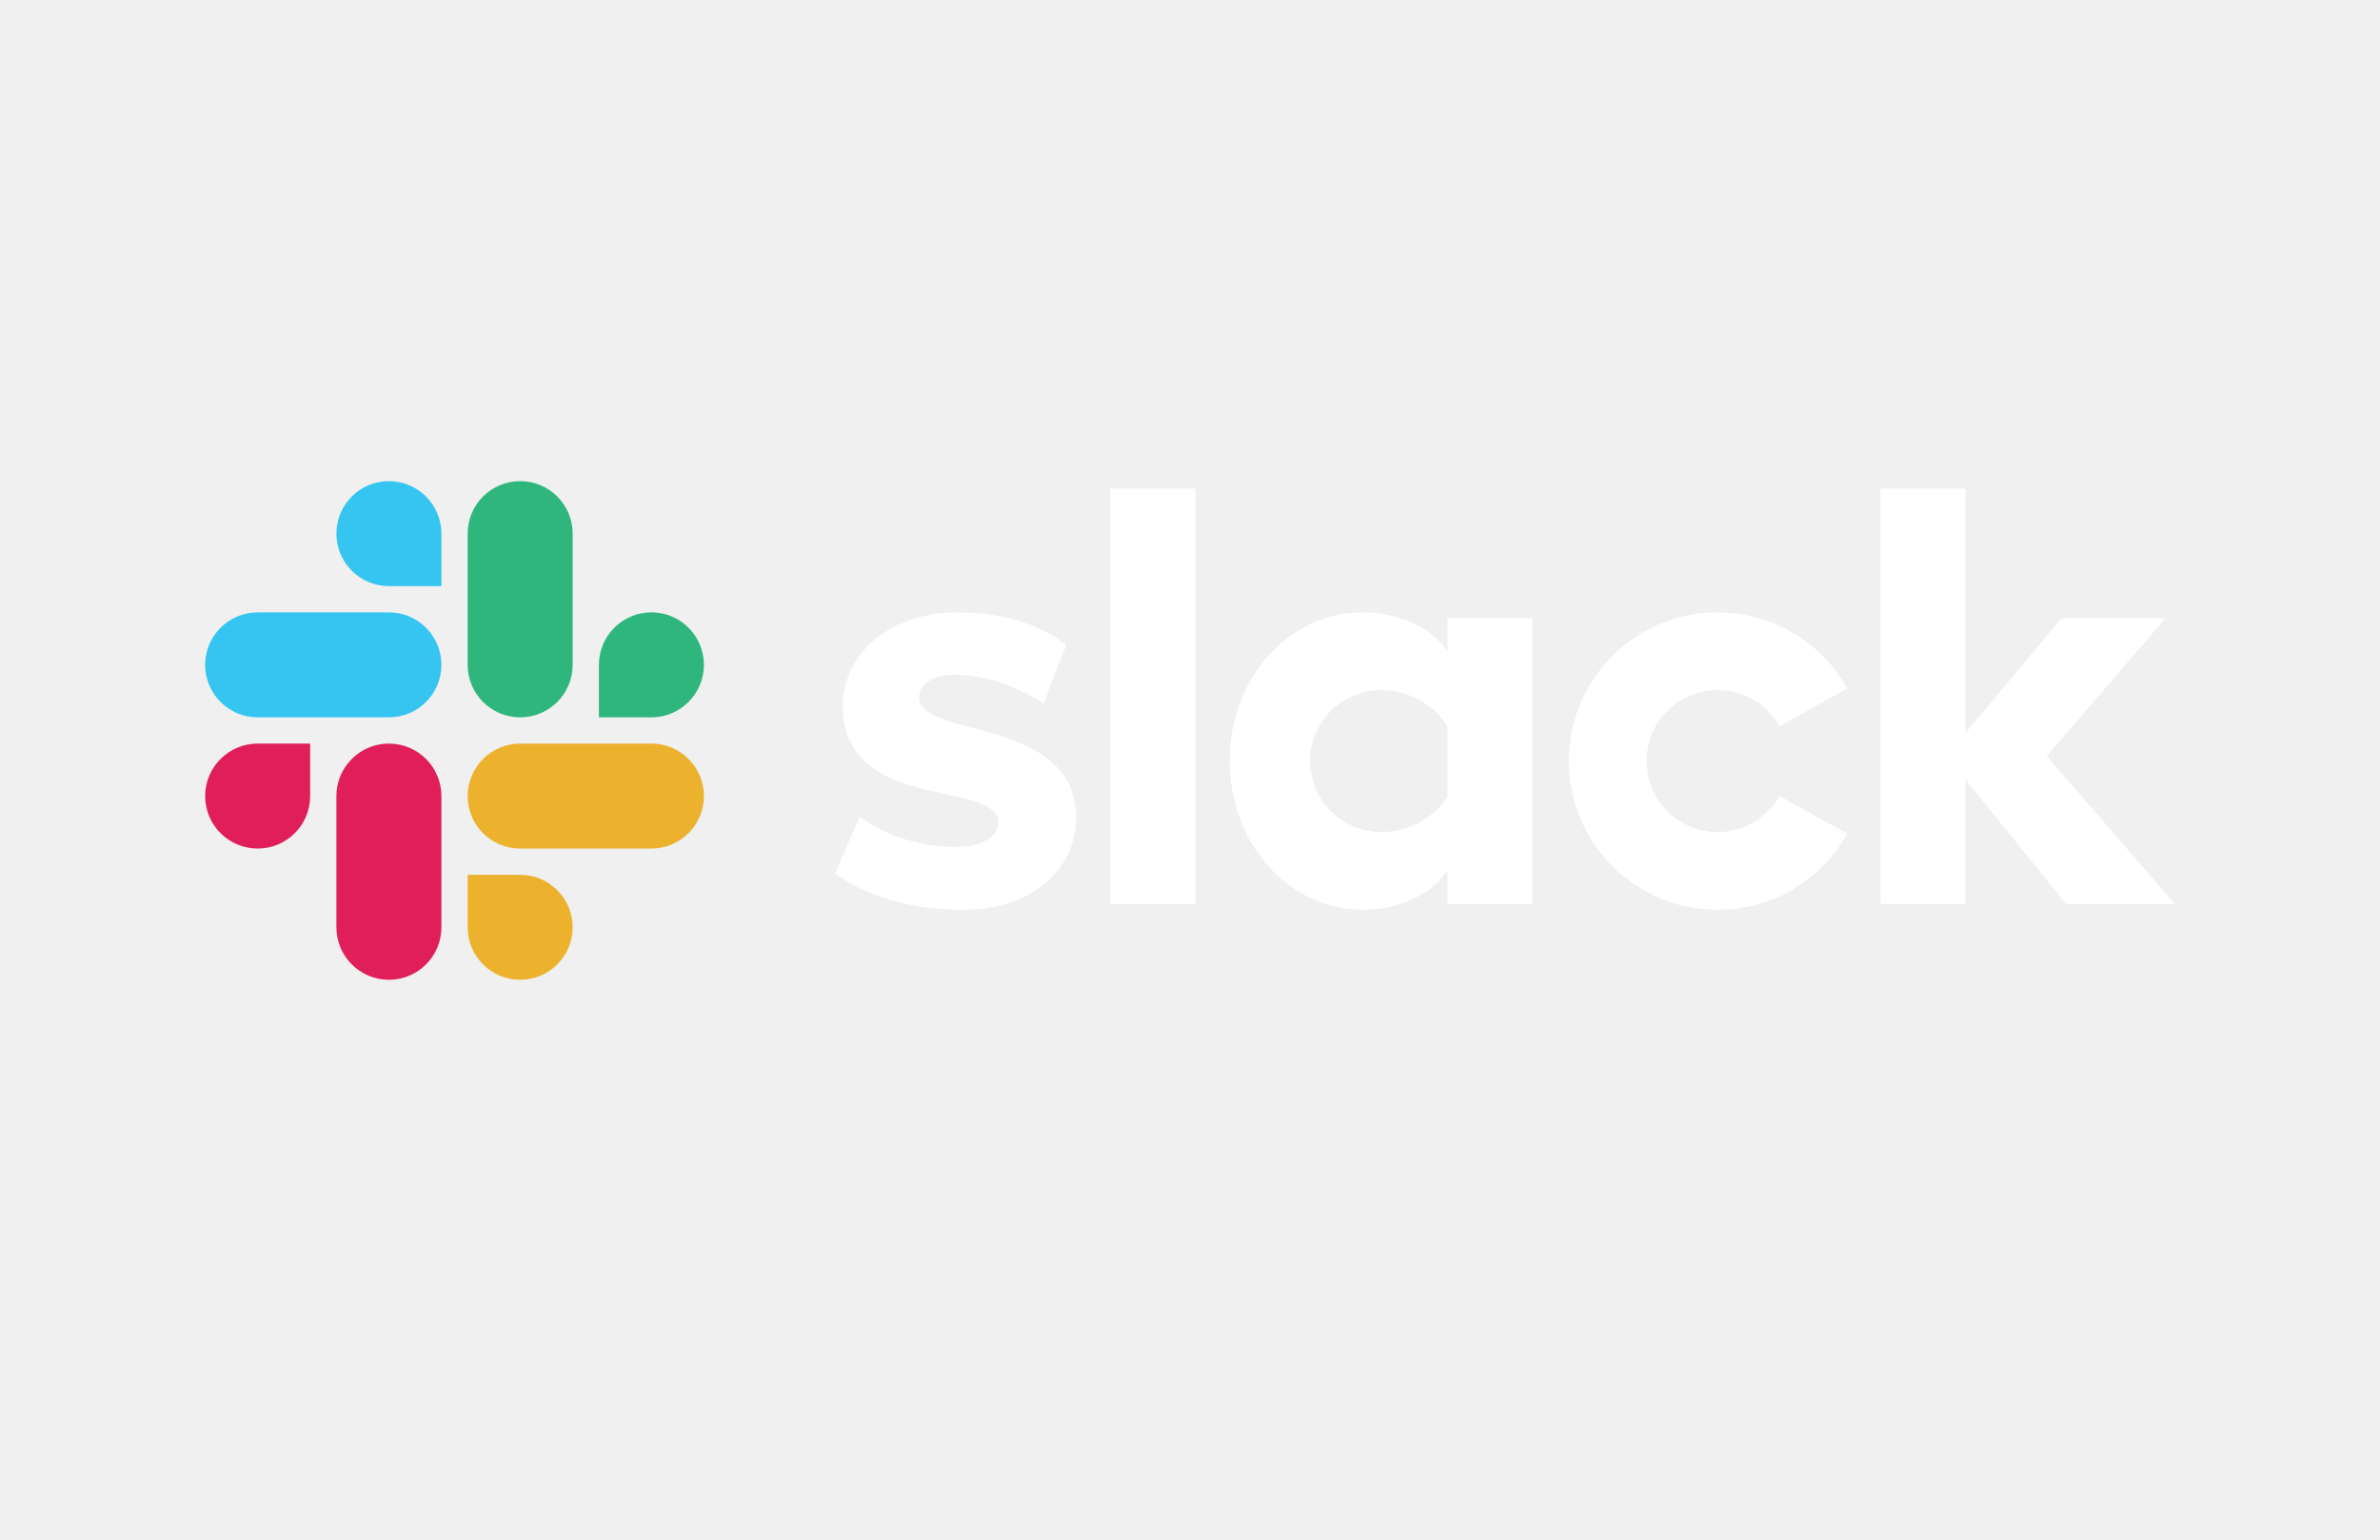
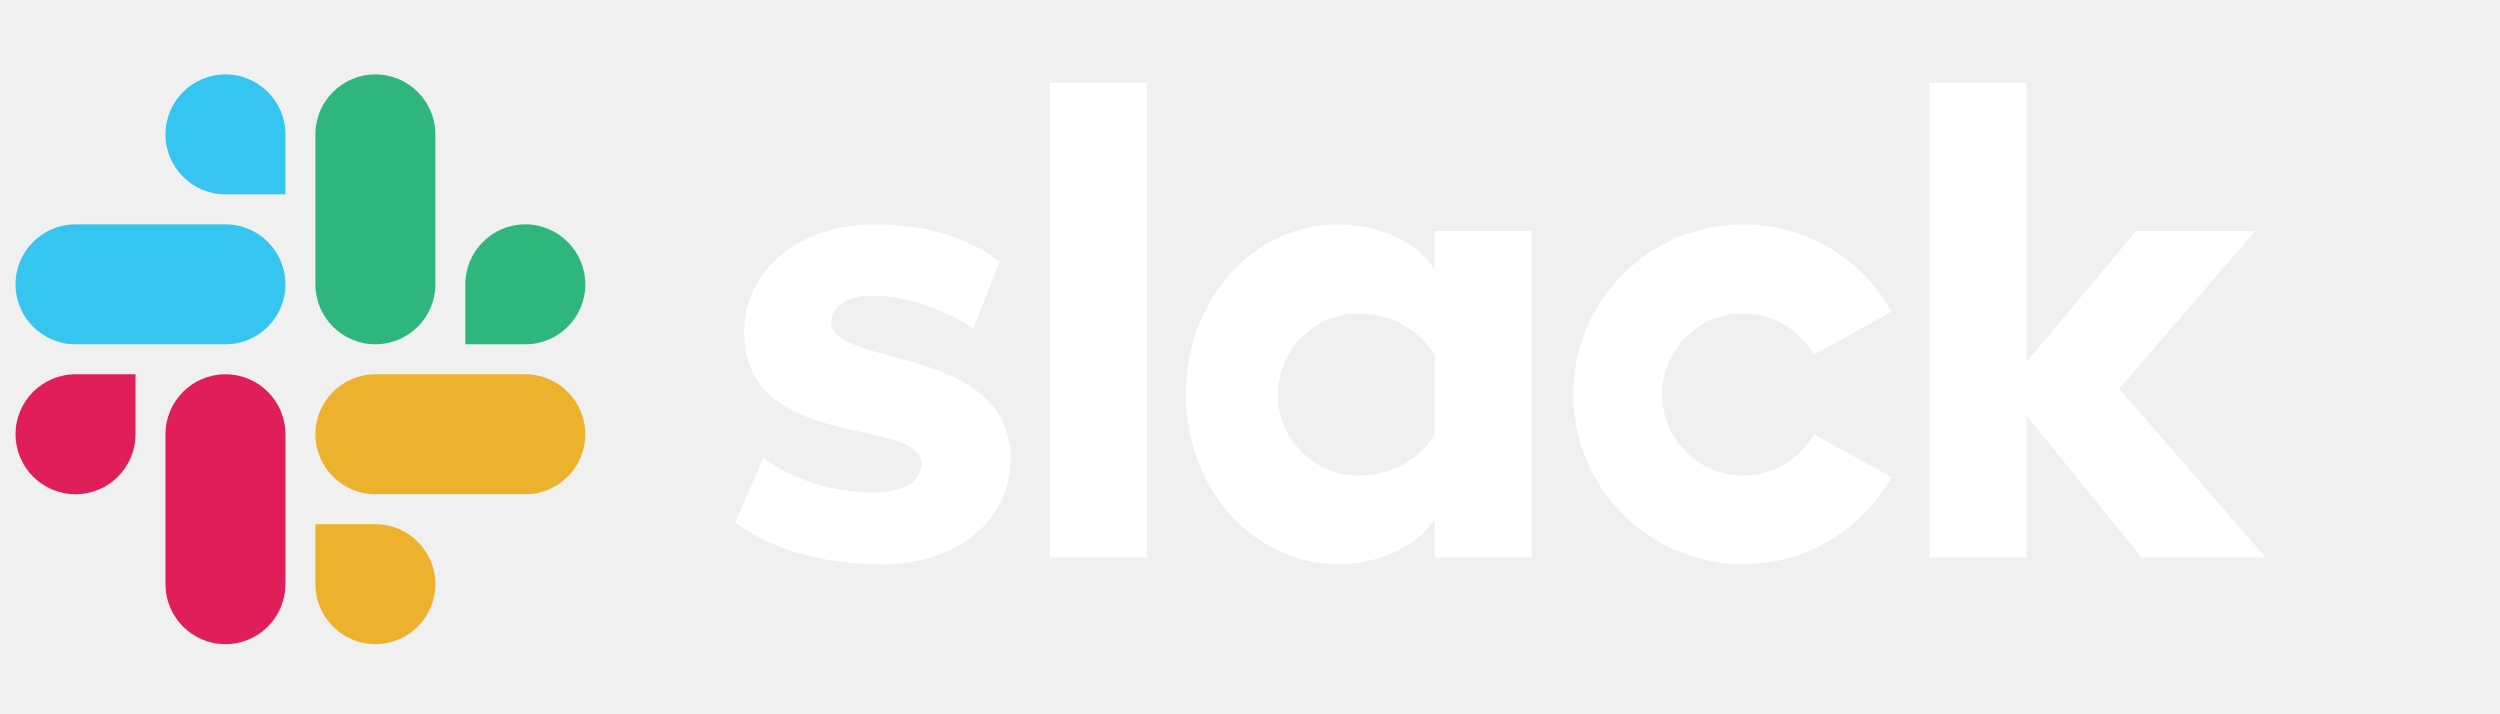
- <svg xmlns="http://www.w3.org/2000/svg" version="1.1" id="Layer_1" x="0px" y="0px" viewBox="0 0 1224 792" style="enable-background:new 0 0 1224 792;" xml:space="preserve">
+ <svg xmlns="http://www.w3.org/2000/svg" version="1.1" id="Layer_1" x="0px" y="0px" viewBox="0 0 1125.5 321" style="enable-background:new 0 0 1125.5 321;" xml:space="preserve">
  <style type="text/css">
	.st0{fill:#FFFFFF;}
	.st1{fill:#E01E5A;}
	.st2{fill:#36C5F0;}
	.st3{fill:#2EB67D;}
	.st4{fill:#ECB22E;}
</style>
  <g>
    <g>
-       <path class="st0" d="M429.51,449.44l12.58-29.34c13.77,10.18,31.74,15.57,49.7,15.57c13.17,0,21.56-5.09,21.56-12.87    c-0.3-21.56-79.34-4.79-79.94-58.98c-0.3-27.54,24.25-48.8,58.99-48.8c20.66,0,41.32,5.09,55.99,16.77l-11.75,29.97    c-13.5-8.66-30.17-14.7-46.03-14.7c-10.78,0-17.97,5.09-17.97,11.68c0.3,21.26,79.94,9.58,80.84,61.38    c0,28.14-23.96,47.9-58.09,47.9C470.23,468,447.18,462.01,429.51,449.44" />
-       <path class="st0" d="M915.13,409.47c-6.27,11.08-18.16,18.56-31.8,18.56c-20.17,0-36.53-16.35-36.53-36.53    s16.35-36.53,36.53-36.53c13.64,0,25.53,7.48,31.8,18.56l34.96-19.37C937,330.8,912.01,315,883.33,315    c-42.25,0-76.5,34.25-76.5,76.5c0,42.25,34.25,76.5,76.5,76.5c28.69,0,53.67-15.8,66.76-39.16L915.13,409.47z" />
-       <rect x="571.09" y="251.32" class="st0" width="43.72" height="213.68" />
-       <polygon class="st0" points="967.1,251.32 967.1,465.01 1010.82,465.01 1010.82,400.98 1062.62,465.01 1118.49,465.01     1052.62,388.95 1113.7,317.99 1060.22,317.99 1010.82,376.98 1010.82,251.32   " />
-       <path class="st0" d="M744.42,409.76c-6.29,10.48-19.46,18.26-34.13,18.26c-20.17,0-36.53-16.35-36.53-36.53    s16.36-36.53,36.53-36.53c14.67,0,27.84,8.08,34.13,18.86V409.76z M744.42,317.99v17.37C737.23,323.38,719.57,315,701,315    c-38.33,0-68.57,33.83-68.57,76.35c0,42.52,30.24,76.65,68.57,76.65c18.56,0,36.23-8.38,43.41-20.36V465h43.71V317.99H744.42z" />
+       <path class="st0" d="M331,235.4l12.6-29.3c13.8,10.2,31.7,15.6,49.7,15.6c13.2,0,21.6-5.1,21.6-12.9c-0.3-21.6-79.3-4.8-79.9-59    c-0.3-27.5,24.2-48.8,59-48.8c20.7,0,41.3,5.1,56,16.8l-11.8,30c-13.5-8.7-30.2-14.7-46-14.7c-10.8,0-18,5.1-18,11.7    c0.3,21.3,79.9,9.6,80.8,61.4c0,28.1-24,47.9-58.1,47.9C371.7,254,348.7,248,331,235.4" />
+       <path class="st0" d="M816.6,195.5c-6.3,11.1-18.2,18.6-31.8,18.6c-20.2,0-36.5-16.4-36.5-36.5s16.3-36.5,36.5-36.5    c13.6,0,25.5,7.5,31.8,18.6l35-19.4c-13.1-23.5-38.1-39.3-66.8-39.3c-42.2,0-76.5,34.2-76.5,76.5s34.2,76.5,76.5,76.5    c28.7,0,53.7-15.8,66.8-39.2L816.6,195.5z" />
+       <rect x="472.6" y="37.3" class="st0" width="43.7" height="213.7" />
+       <polygon class="st0" points="868.6,37.3 868.6,251 912.3,251 912.3,187 964.1,251 1020,251 954.1,175 1015.2,104 961.7,104     912.3,163 912.3,37.3   " />
+       <path class="st0" d="M645.9,195.8c-6.3,10.5-19.5,18.3-34.1,18.3c-20.2,0-36.5-16.4-36.5-36.5s16.4-36.5,36.5-36.5    c14.7,0,27.8,8.1,34.1,18.9V195.8L645.9,195.8z M645.9,104v17.4c-7.2-12-24.8-20.4-43.4-20.4c-38.3,0-68.6,33.8-68.6,76.4    s30.3,76.6,68.6,76.6c18.6,0,36.2-8.4,43.4-20.4V251h43.7V104H645.9z" />
    </g>
    <g>
-       <path class="st1" d="M159.51,409.5c0,14.91-12.09,27-27,27s-27-12.09-27-27s12.09-27,27-27h27V409.5z" />
-       <path class="st1" d="M173.01,409.5c0-14.91,12.09-27,27-27s27,12.09,27,27V477c0,14.91-12.09,27-27,27s-27-12.09-27-27V409.5z" />
+       <path class="st1" d="M61,195.5c0,14.9-12.1,27-27,27s-27-12.1-27-27s12.1-27,27-27h27V195.5z" />
+       <path class="st1" d="M74.5,195.5c0-14.9,12.1-27,27-27s27,12.1,27,27V263c0,14.9-12.1,27-27,27s-27-12.1-27-27V195.5z" />
    </g>
    <g>
-       <path class="st2" d="M200.01,301.5c-14.91,0-27-12.09-27-27s12.09-27,27-27s27,12.09,27,27v27H200.01z" />
-       <path class="st2" d="M200.01,315c14.91,0,27,12.09,27,27s-12.09,27-27,27h-67.5c-14.91,0-27-12.09-27-27s12.09-27,27-27H200.01z" />
+       <path class="st2" d="M101.5,87.5c-14.9,0-27-12.1-27-27s12.1-27,27-27s27,12.1,27,27v27H101.5z" />
+       <path class="st2" d="M101.5,101c14.9,0,27,12.1,27,27s-12.1,27-27,27H34c-14.9,0-27-12.1-27-27s12.1-27,27-27H101.5z" />
    </g>
    <g>
-       <path class="st3" d="M308.01,342c0-14.91,12.09-27,27-27s27,12.09,27,27s-12.09,27-27,27h-27V342z" />
-       <path class="st3" d="M294.51,342c0,14.91-12.09,27-27,27s-27-12.09-27-27v-67.5c0-14.91,12.09-27,27-27s27,12.09,27,27V342z" />
+       <path class="st3" d="M209.5,128c0-14.9,12.1-27,27-27s27,12.1,27,27s-12.1,27-27,27h-27V128z" />
+       <path class="st3" d="M196,128c0,14.9-12.1,27-27,27s-27-12.1-27-27V60.5c0-14.9,12.1-27,27-27s27,12.1,27,27V128z" />
    </g>
    <g>
-       <path class="st4" d="M267.51,450c14.91,0,27,12.09,27,27s-12.09,27-27,27s-27-12.09-27-27v-27H267.51z" />
-       <path class="st4" d="M267.51,436.5c-14.91,0-27-12.09-27-27s12.09-27,27-27h67.5c14.91,0,27,12.09,27,27s-12.09,27-27,27H267.51z" />
+       <path class="st4" d="M169,236c14.9,0,27,12.1,27,27s-12.1,27-27,27s-27-12.1-27-27v-27H169z" />
+       <path class="st4" d="M169,222.5c-14.9,0-27-12.1-27-27s12.1-27,27-27h67.5c14.9,0,27,12.1,27,27s-12.1,27-27,27H169z" />
    </g>
  </g>
</svg>
